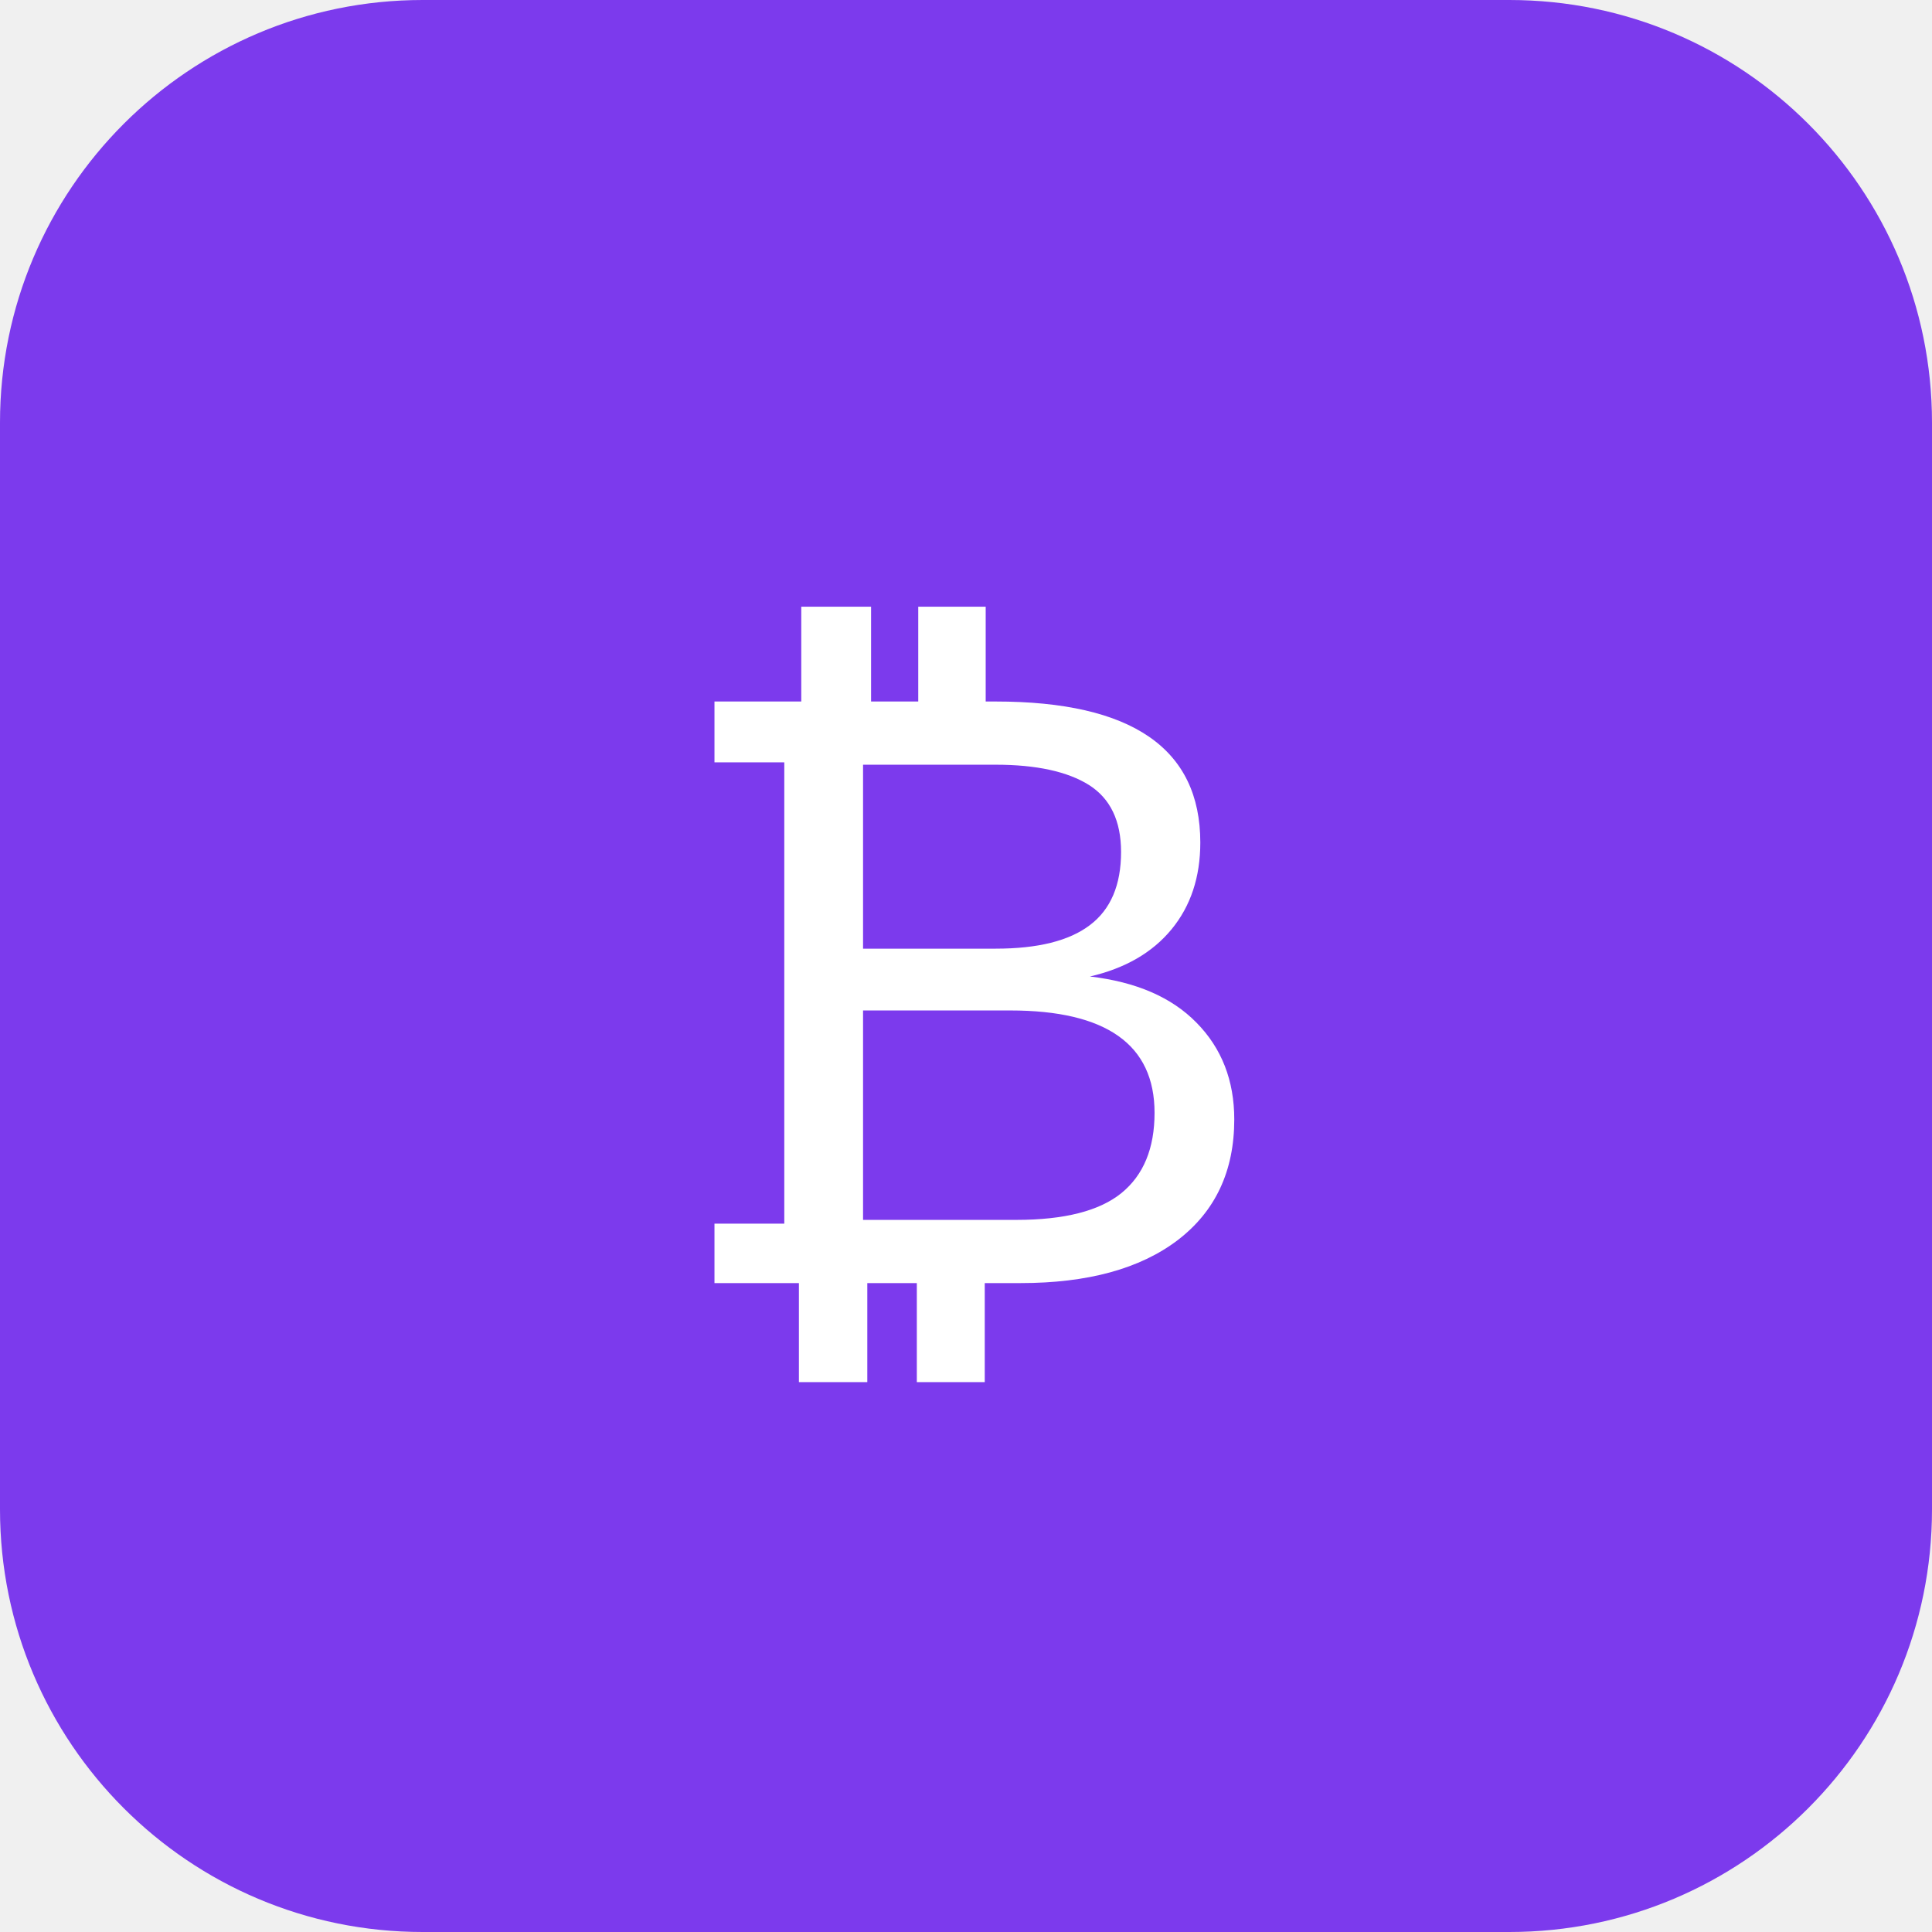
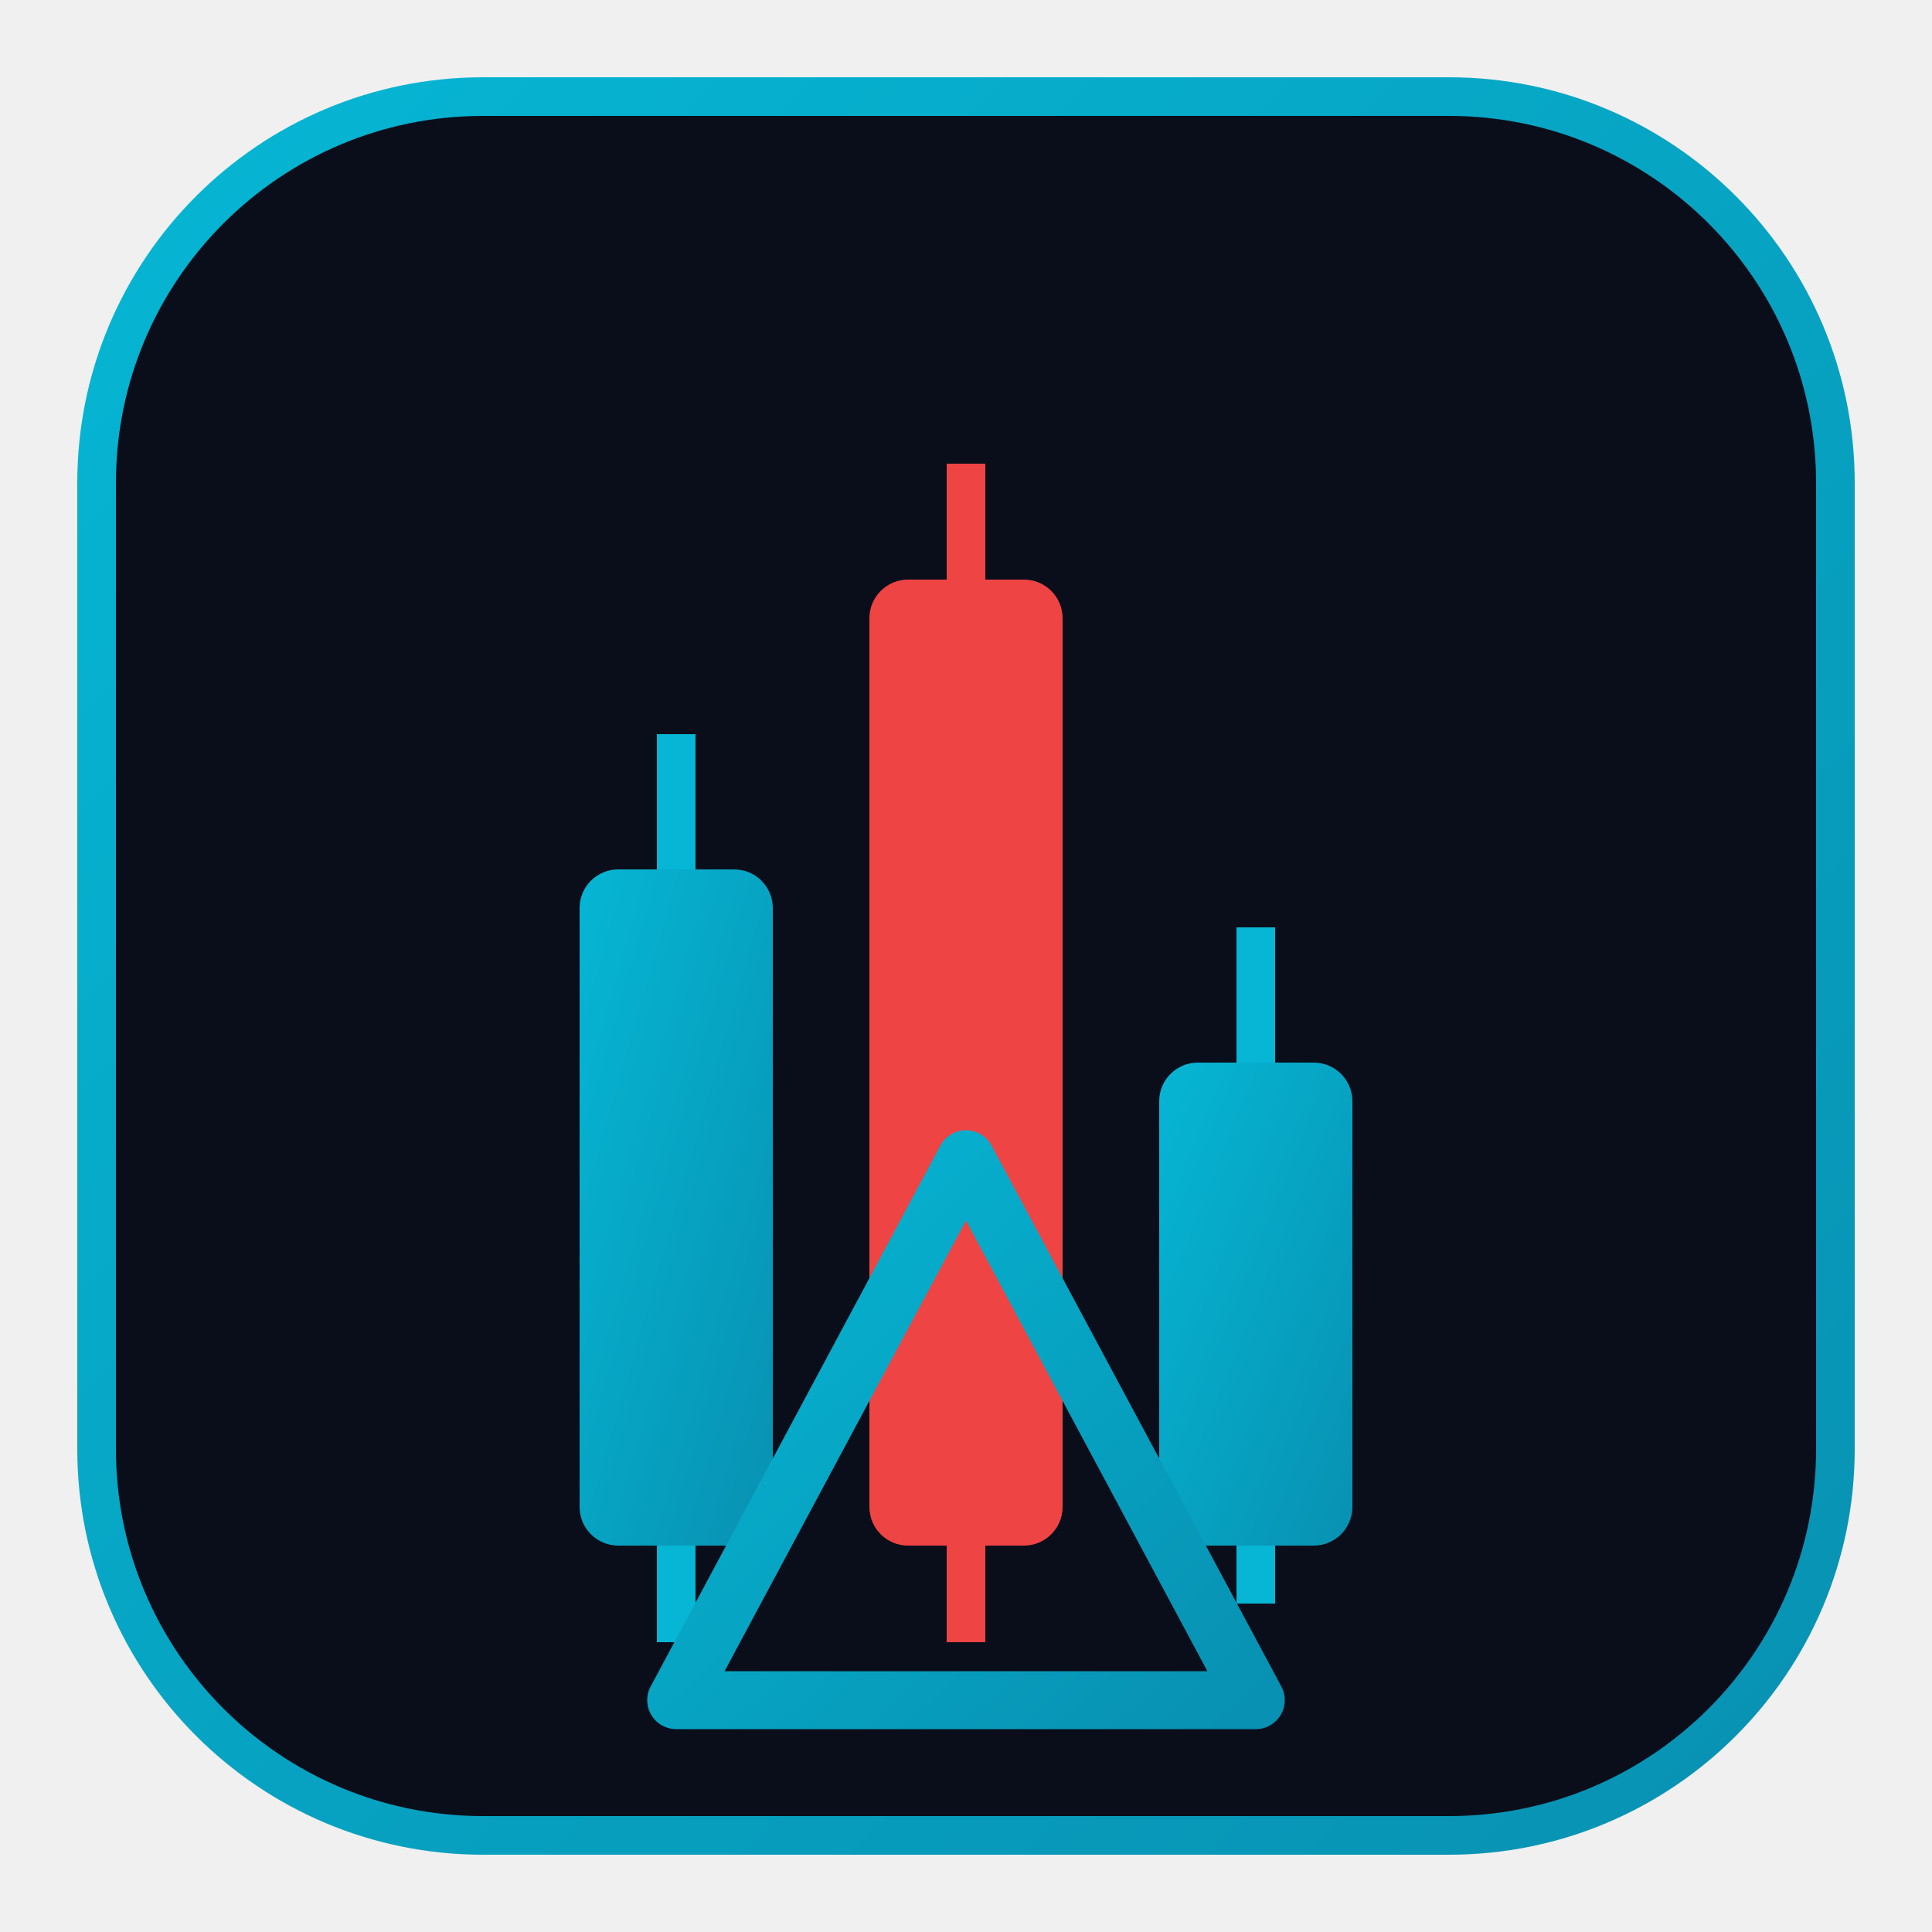
- <svg xmlns="http://www.w3.org/2000/svg" viewBox="0 0 64 64">
-   <rect width="64" height="64" rx="14" fill="#7c3aed" />
-   <text x="50%" y="54%" dominant-baseline="middle" text-anchor="middle" font-size="28" fill="white" font-family="Arial, sans-serif">₿</text>
+ <svg xmlns="http://www.w3.org/2000/svg" viewBox="0 0 100 100" width="100" height="100">
+   <defs>
+     <linearGradient id="cyanGradient" x1="0%" y1="0%" x2="100%" y2="100%">
+       <stop offset="0%" style="stop-color:#06b6d4;stop-opacity:1" />
+       <stop offset="100%" style="stop-color:#0891b2;stop-opacity:1" />
+     </linearGradient>
+   </defs>
+   <rect x="5" y="5" width="90" height="90" rx="20" fill="#0a0e1a" stroke="url(#cyanGradient)" stroke-width="2" />
+   <rect x="30" y="45" width="10" height="35" rx="2" fill="url(#cyanGradient)" />
+   <line x1="35" y1="38" x2="35" y2="45" stroke="#06b6d4" stroke-width="2" />
+   <line x1="35" y1="80" x2="35" y2="85" stroke="#06b6d4" stroke-width="2" />
+   <rect x="45" y="30" width="10" height="50" rx="2" fill="#ef4444" />
+   <line x1="50" y1="24" x2="50" y2="30" stroke="#ef4444" stroke-width="2" />
+   <line x1="50" y1="80" x2="50" y2="85" stroke="#ef4444" stroke-width="2" />
+   <rect x="60" y="55" width="10" height="25" rx="2" fill="url(#cyanGradient)" />
+   <line x1="65" y1="48" x2="65" y2="55" stroke="#06b6d4" stroke-width="2" />
+   <line x1="65" y1="80" x2="65" y2="83" stroke="#06b6d4" stroke-width="2" />
+   <polygon points="35,88 50,60 65,88" fill="none" stroke="url(#cyanGradient)" stroke-width="3" stroke-linejoin="round" />
</svg>
